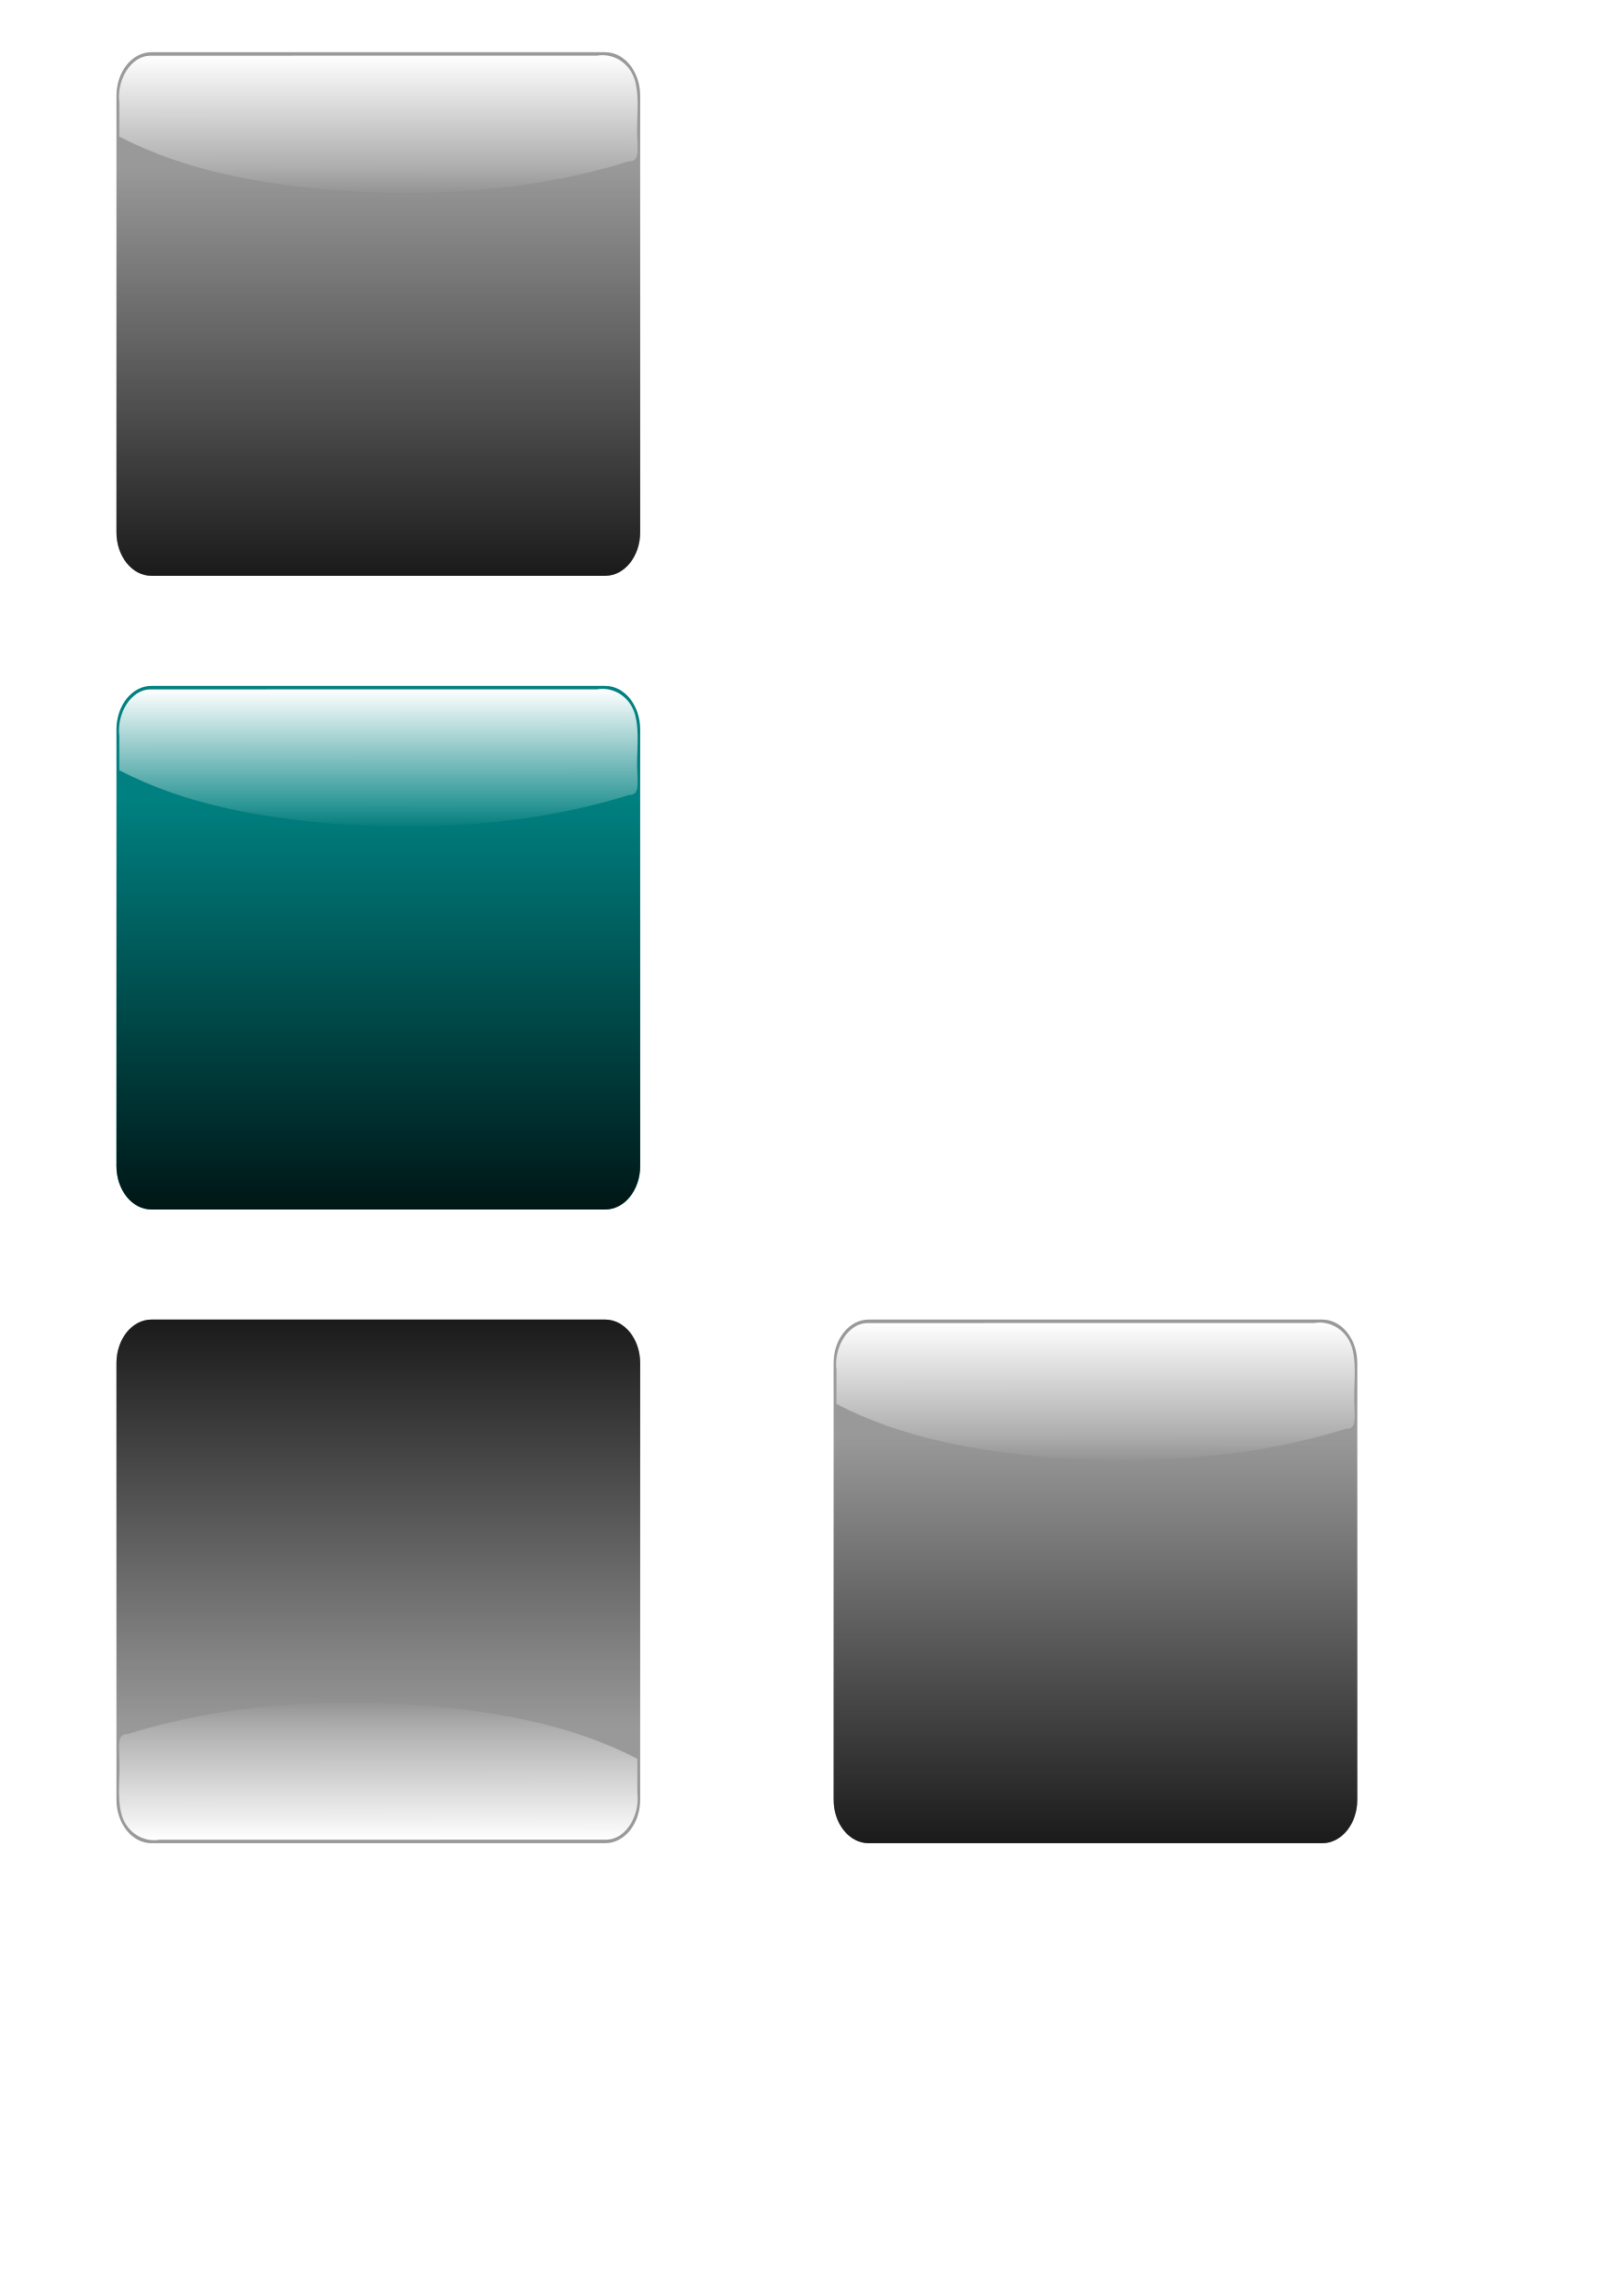
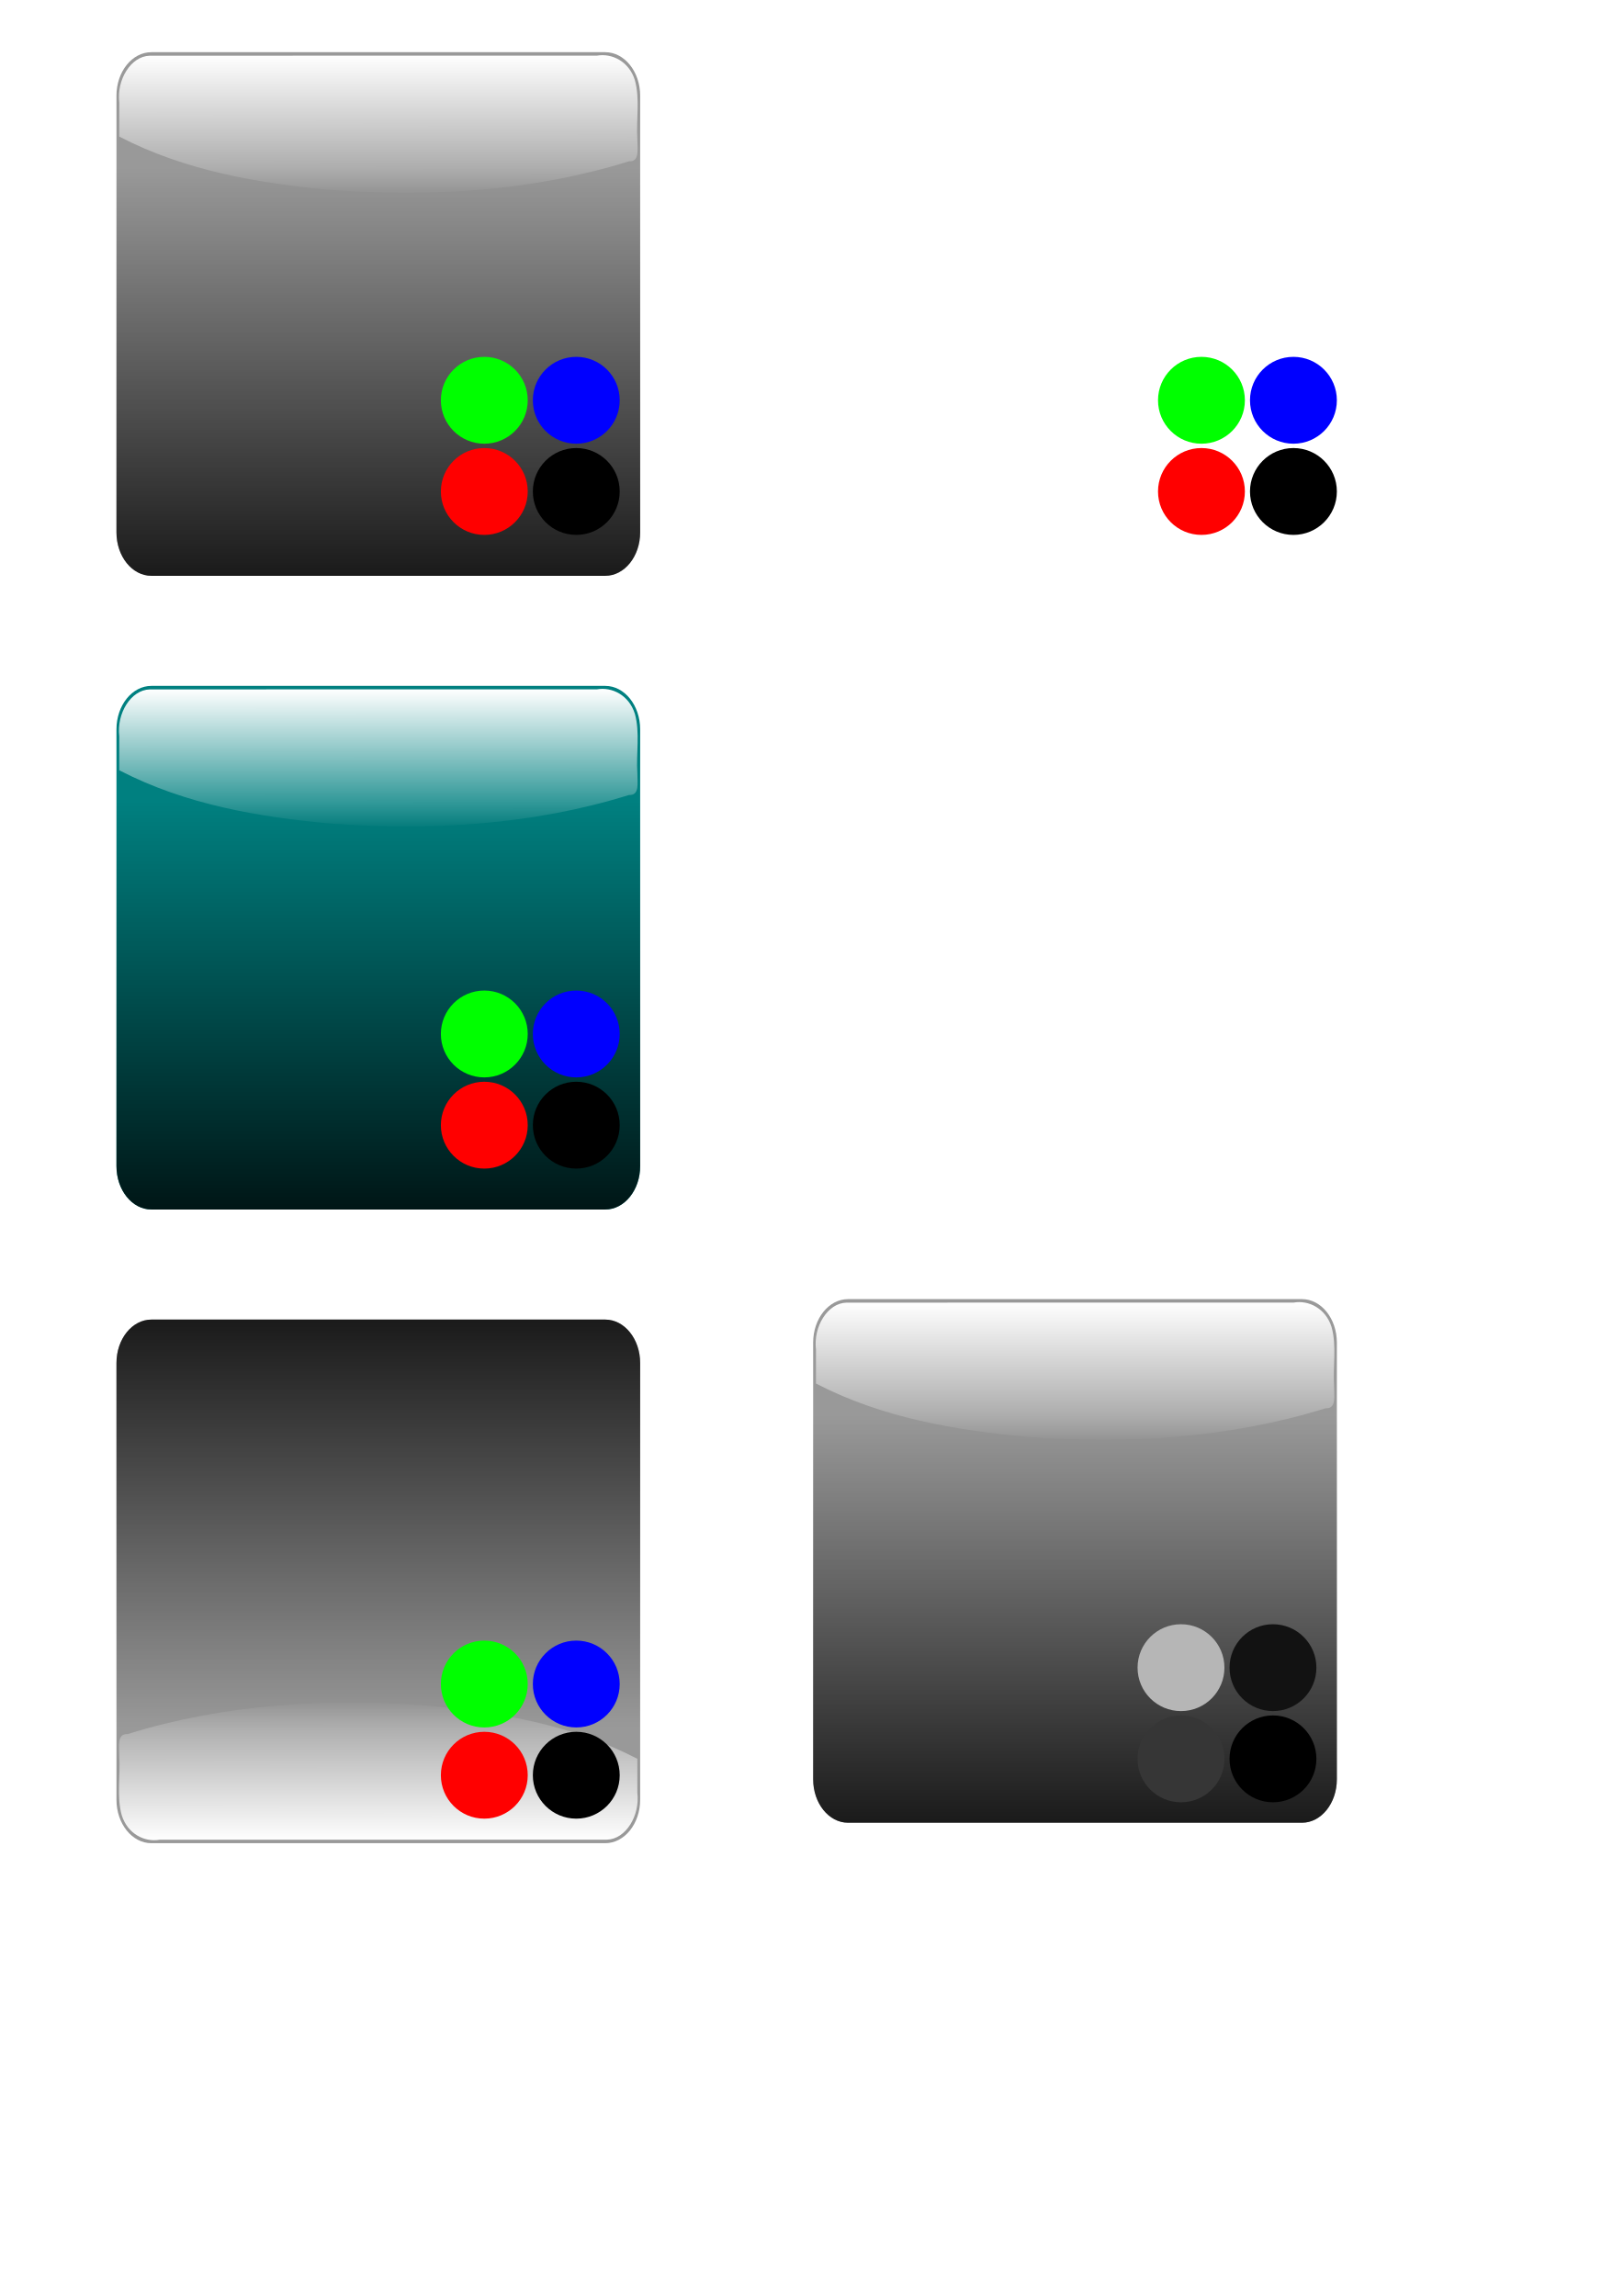
<svg xmlns="http://www.w3.org/2000/svg" xmlns:xlink="http://www.w3.org/1999/xlink" width="210mm" height="297mm" id="svg2996" version="1.1">
  <defs id="defs2998">
    <linearGradient xlink:href="#linearGradient4212" id="linearGradient4222" gradientUnits="userSpaceOnUse" x1="273.235" y1="284.341" x2="273.25" y2="365.469" gradientTransform="matrix(0.6830918,0,0,0.8504264,-7.112686,84.2017)" />
    <linearGradient id="linearGradient4212">
      <stop style="stop-color:#ffffff;stop-opacity:1;" offset="0" id="stop4214" />
      <stop style="stop-color:#ffffff;stop-opacity:0;" offset="1" id="stop4216" />
    </linearGradient>
    <linearGradient xlink:href="#linearGradient4196" id="linearGradient4228" gradientUnits="userSpaceOnUse" x1="273.246" y1="632.139" x2="273.246" y2="349.296" gradientTransform="matrix(0.6830918,0,0,0.8504264,-7.112686,84.2017)" />
    <linearGradient id="linearGradient4196">
      <stop style="stop-color:#000000;stop-opacity:1;" offset="0" id="stop4198" />
      <stop style="stop-color:#000000;stop-opacity:0;" offset="1" id="stop4200" />
    </linearGradient>
    <linearGradient xlink:href="#linearGradient4212-4" id="linearGradient4222-7" gradientUnits="userSpaceOnUse" x1="273.235" y1="284.341" x2="273.25" y2="365.469" gradientTransform="matrix(0.6830918,0,0,0.8504264,-9.806719,-214.8354)" />
    <linearGradient id="linearGradient4212-4">
      <stop style="stop-color:#ffffff;stop-opacity:1;" offset="0" id="stop4214-0" />
      <stop style="stop-color:#ffffff;stop-opacity:0;" offset="1" id="stop4216-9" />
    </linearGradient>
    <linearGradient xlink:href="#linearGradient4196-8" id="linearGradient4228-4" gradientUnits="userSpaceOnUse" x1="273.246" y1="632.139" x2="273.246" y2="349.296" gradientTransform="matrix(0.6830918,0,0,0.8504264,-9.806719,-214.8354)" />
    <linearGradient id="linearGradient4196-8">
      <stop style="stop-color:#000000;stop-opacity:1;" offset="0" id="stop4198-8" />
      <stop style="stop-color:#000000;stop-opacity:0;" offset="1" id="stop4200-2" />
    </linearGradient>
    <linearGradient xlink:href="#linearGradient4196" id="linearGradient3119" gradientUnits="userSpaceOnUse" gradientTransform="matrix(0.6830918,0,0,0.8504264,-7.112686,84.2017)" x1="273.246" y1="632.139" x2="273.246" y2="349.296" />
    <linearGradient xlink:href="#linearGradient4212" id="linearGradient3121" gradientUnits="userSpaceOnUse" gradientTransform="matrix(0.6830918,0,0,0.8504264,-7.112686,84.2017)" x1="273.235" y1="284.341" x2="273.25" y2="365.469" />
    <linearGradient id="linearGradient4212-0">
      <stop style="stop-color:#ffffff;stop-opacity:1;" offset="0" id="stop4214-9" />
      <stop style="stop-color:#ffffff;stop-opacity:0;" offset="1" id="stop4216-4" />
    </linearGradient>
    <linearGradient id="linearGradient4196-82">
      <stop style="stop-color:#000000;stop-opacity:1;" offset="0" id="stop4198-4" />
      <stop style="stop-color:#000000;stop-opacity:0;" offset="1" id="stop4200-5" />
    </linearGradient>
    <linearGradient xlink:href="#linearGradient4196-82" id="linearGradient3063" gradientUnits="userSpaceOnUse" gradientTransform="matrix(0.8032333,0,0,0.9999985,338.6018,89.8843)" x1="273.246" y1="632.139" x2="273.246" y2="349.296" />
    <linearGradient xlink:href="#linearGradient4212-0" id="linearGradient3065" gradientUnits="userSpaceOnUse" gradientTransform="matrix(0.8032333,0,0,0.9999985,338.6018,89.8843)" x1="273.235" y1="284.341" x2="273.25" y2="365.469" />
    <linearGradient xlink:href="#linearGradient4196-82" id="linearGradient3095" gradientUnits="userSpaceOnUse" gradientTransform="matrix(0.8032333,0,0,0.9999985,338.6018,89.8843)" x1="273.246" y1="632.139" x2="273.246" y2="349.296" />
    <linearGradient xlink:href="#linearGradient4212-0" id="linearGradient3097" gradientUnits="userSpaceOnUse" gradientTransform="matrix(0.8032333,0,0,0.9999985,338.6018,89.8843)" x1="273.235" y1="284.341" x2="273.25" y2="365.469" />
    <linearGradient y2="26.9" x2="214.626" y1="4.562" x1="214.626" gradientUnits="userSpaceOnUse" id="linearGradient4930-7">
      <stop id="stop4932-4" style="stop-color:#DCDCDC" offset="0" />
      <stop id="stop4934-0" style="stop-color:#0A0A0A" offset="1" />
    </linearGradient>
    <linearGradient xlink:href="#linearGradient4196-82" id="linearGradient3926" gradientUnits="userSpaceOnUse" gradientTransform="matrix(0.8032333,0,0,0.9999985,338.6018,89.8843)" x1="273.246" y1="632.139" x2="273.246" y2="349.296" />
    <linearGradient xlink:href="#linearGradient4212-0" id="linearGradient3928" gradientUnits="userSpaceOnUse" gradientTransform="matrix(0.8032333,0,0,0.9999985,338.6018,89.8843)" x1="273.235" y1="284.341" x2="273.25" y2="365.469" />
    <linearGradient xlink:href="#linearGradient4212-0" id="linearGradient3931" gradientUnits="userSpaceOnUse" gradientTransform="matrix(-0.6830918,0,0,-0.8504264,722.1402,521.8698)" x1="273.235" y1="284.341" x2="273.25" y2="365.469" />
    <linearGradient xlink:href="#linearGradient4196-82" id="linearGradient3934" gradientUnits="userSpaceOnUse" gradientTransform="matrix(0.6830918,0,0,0.8504264,-722.1402,-521.8698)" x1="273.246" y1="632.139" x2="273.246" y2="349.296" />
    <linearGradient xlink:href="#linearGradient4196-7" id="linearGradient3089" gradientUnits="userSpaceOnUse" gradientTransform="matrix(0.8032333,0,0,0.9999985,276.6987,195.4488)" x1="273.246" y1="632.139" x2="273.246" y2="349.296" />
    <linearGradient id="linearGradient4196-7">
      <stop style="stop-color:#000000;stop-opacity:1;" offset="0" id="stop4198-1" />
      <stop style="stop-color:#000000;stop-opacity:0;" offset="1" id="stop4200-1" />
    </linearGradient>
    <linearGradient y2="365.469" x2="273.25" y1="284.341" x1="273.235" gradientTransform="matrix(0.8032333,0,0,0.9999985,276.6987,195.4488)" gradientUnits="userSpaceOnUse" id="linearGradient3067" xlink:href="#linearGradient4212-2" />
    <linearGradient id="linearGradient4212-2">
      <stop style="stop-color:#ffffff;stop-opacity:1;" offset="0" id="stop4214-45" />
      <stop style="stop-color:#ffffff;stop-opacity:0;" offset="1" id="stop4216-5" />
    </linearGradient>
    <linearGradient y2="365.469" x2="273.25" y1="284.341" x1="273.235" gradientTransform="matrix(0.8032333,0,0,0.9999985,276.6987,195.4488)" gradientUnits="userSpaceOnUse" id="linearGradient3077" xlink:href="#linearGradient4212-2" />
    <linearGradient y2="26.9" x2="214.626" y1="4.562" x1="214.626" gradientUnits="userSpaceOnUse" id="linearGradient4930-7-7">
      <stop id="stop4932-4-4" style="stop-color:#DCDCDC" offset="0" />
      <stop id="stop4934-0-0" style="stop-color:#0A0A0A" offset="1" />
    </linearGradient>
    <linearGradient y2="26.9" x2="214.626" y1="4.562" x1="214.626" gradientUnits="userSpaceOnUse" id="linearGradient4930-7-4">
      <stop id="stop4932-4-5" style="stop-color:#DCDCDC" offset="0" />
      <stop id="stop4934-0-5" style="stop-color:#0A0A0A" offset="1" />
    </linearGradient>
    <linearGradient y2="26.9" x2="214.626" y1="4.562" x1="214.626" gradientUnits="userSpaceOnUse" id="linearGradient4930-7-4-2">
      <stop id="stop4932-4-5-7" style="stop-color:#DCDCDC" offset="0" />
      <stop id="stop4934-0-5-6" style="stop-color:#0A0A0A" offset="1" />
    </linearGradient>
    <linearGradient y2="26.9" x2="214.626" y1="4.562" x1="214.626" gradientUnits="userSpaceOnUse" id="linearGradient4930-7-4-21">
      <stop id="stop4932-4-5-6" style="stop-color:#DCDCDC" offset="0" />
      <stop id="stop4934-0-5-8" style="stop-color:#0A0A0A" offset="1" />
    </linearGradient>
    <linearGradient y2="26.9" x2="214.626" y1="4.562" x1="214.626" gradientUnits="userSpaceOnUse" id="linearGradient4930-7-4-9">
      <stop id="stop4932-4-5-2" style="stop-color:#DCDCDC" offset="0" />
      <stop id="stop4934-0-5-7" style="stop-color:#0A0A0A" offset="1" />
    </linearGradient>
    <linearGradient y2="26.9" x2="214.626" y1="4.562" x1="214.626" gradientUnits="userSpaceOnUse" id="linearGradient4930-7-4-3">
      <stop id="stop4932-4-5-4" style="stop-color:#DCDCDC" offset="0" />
      <stop id="stop4934-0-5-1" style="stop-color:#0A0A0A" offset="1" />
    </linearGradient>
    <linearGradient y2="26.9" x2="214.626" y1="4.562" x1="214.626" gradientUnits="userSpaceOnUse" id="linearGradient4930-7-4-3-7">
      <stop id="stop4932-4-5-4-5" style="stop-color:#DCDCDC" offset="0" />
      <stop id="stop4934-0-5-1-5" style="stop-color:#0A0A0A" offset="1" />
    </linearGradient>
    <linearGradient y2="26.9" x2="214.626" y1="4.562" x1="214.626" gradientUnits="userSpaceOnUse" id="linearGradient4930-7-4-9-0">
      <stop id="stop4932-4-5-2-9" style="stop-color:#DCDCDC" offset="0" />
      <stop id="stop4934-0-5-7-2" style="stop-color:#0A0A0A" offset="1" />
    </linearGradient>
    <linearGradient y2="26.9" x2="214.626" y1="4.562" x1="214.626" gradientUnits="userSpaceOnUse" id="linearGradient4930-7-4-21-2">
      <stop id="stop4932-4-5-6-4" style="stop-color:#DCDCDC" offset="0" />
      <stop id="stop4934-0-5-8-5" style="stop-color:#0A0A0A" offset="1" />
    </linearGradient>
    <linearGradient y2="26.9" x2="214.626" y1="4.562" x1="214.626" gradientUnits="userSpaceOnUse" id="linearGradient4930-7-4-2-4">
      <stop id="stop4932-4-5-7-4" style="stop-color:#DCDCDC" offset="0" />
      <stop id="stop4934-0-5-6-0" style="stop-color:#0A0A0A" offset="1" />
    </linearGradient>
    <linearGradient y2="26.9" x2="214.626" y1="4.562" x1="214.626" gradientUnits="userSpaceOnUse" id="linearGradient4930-7-4-1">
      <stop id="stop4932-4-5-5" style="stop-color:#DCDCDC" offset="0" />
      <stop id="stop4934-0-5-9" style="stop-color:#0A0A0A" offset="1" />
    </linearGradient>
    <linearGradient xlink:href="#linearGradient4196-7-8" id="linearGradient3089-0" gradientUnits="userSpaceOnUse" gradientTransform="matrix(0.8032333,0,0,0.9999985,276.6987,195.4488)" x1="273.246" y1="632.139" x2="273.246" y2="349.296" />
    <linearGradient id="linearGradient4196-7-8">
      <stop style="stop-color:#000000;stop-opacity:1;" offset="0" id="stop4198-1-3" />
      <stop style="stop-color:#000000;stop-opacity:0;" offset="1" id="stop4200-1-8" />
    </linearGradient>
    <linearGradient y2="365.469" x2="273.25" y1="284.341" x1="273.235" gradientTransform="matrix(0.8032333,0,0,0.9999985,276.6987,195.4488)" gradientUnits="userSpaceOnUse" id="linearGradient3077-7" xlink:href="#linearGradient4212-2-2" />
    <linearGradient id="linearGradient4212-2-2">
      <stop style="stop-color:#ffffff;stop-opacity:1;" offset="0" id="stop4214-45-6" />
      <stop style="stop-color:#ffffff;stop-opacity:0;" offset="1" id="stop4216-5-9" />
    </linearGradient>
    <linearGradient xlink:href="#linearGradient4196-82-8" id="linearGradient3095-3" gradientUnits="userSpaceOnUse" gradientTransform="matrix(0.8032333,0,0,0.9999985,338.6018,89.8843)" x1="273.246" y1="632.139" x2="273.246" y2="349.296" />
    <linearGradient id="linearGradient4196-82-8">
      <stop style="stop-color:#000000;stop-opacity:1;" offset="0" id="stop4198-4-1" />
      <stop style="stop-color:#000000;stop-opacity:0;" offset="1" id="stop4200-5-0" />
    </linearGradient>
    <linearGradient xlink:href="#linearGradient4212-0-3" id="linearGradient3097-3" gradientUnits="userSpaceOnUse" gradientTransform="matrix(0.8032333,0,0,0.9999985,338.6018,89.8843)" x1="273.235" y1="284.341" x2="273.25" y2="365.469" />
    <linearGradient id="linearGradient4212-0-3">
      <stop style="stop-color:#ffffff;stop-opacity:1;" offset="0" id="stop4214-9-8" />
      <stop style="stop-color:#ffffff;stop-opacity:0;" offset="1" id="stop4216-4-4" />
    </linearGradient>
    <linearGradient xlink:href="#linearGradient4196-82-8" id="linearGradient3063-8" gradientUnits="userSpaceOnUse" gradientTransform="matrix(0.8032333,0,0,0.9999985,338.6018,89.8843)" x1="273.246" y1="632.139" x2="273.246" y2="349.296" />
    <linearGradient xlink:href="#linearGradient4212-0-3" id="linearGradient3065-0" gradientUnits="userSpaceOnUse" gradientTransform="matrix(0.8032333,0,0,0.9999985,338.6018,89.8843)" x1="273.235" y1="284.341" x2="273.25" y2="365.469" />
    <linearGradient id="linearGradient3297">
      <stop style="stop-color:#ffffff;stop-opacity:1;" offset="0" id="stop3299" />
      <stop style="stop-color:#ffffff;stop-opacity:0;" offset="1" id="stop3301" />
    </linearGradient>
    <linearGradient xlink:href="#linearGradient4196-5" id="linearGradient3119-1" gradientUnits="userSpaceOnUse" gradientTransform="matrix(0.6830918,0,0,0.8504264,-7.112686,84.2017)" x1="273.246" y1="632.139" x2="273.246" y2="349.296" />
    <linearGradient id="linearGradient4196-5">
      <stop style="stop-color:#000000;stop-opacity:1;" offset="0" id="stop4198-41" />
      <stop style="stop-color:#000000;stop-opacity:0;" offset="1" id="stop4200-3" />
    </linearGradient>
    <linearGradient xlink:href="#linearGradient4212-3" id="linearGradient3121-7" gradientUnits="userSpaceOnUse" gradientTransform="matrix(0.6830918,0,0,0.8504264,-7.112686,84.2017)" x1="273.235" y1="284.341" x2="273.25" y2="365.469" />
    <linearGradient id="linearGradient4212-3">
      <stop style="stop-color:#ffffff;stop-opacity:1;" offset="0" id="stop4214-5" />
      <stop style="stop-color:#ffffff;stop-opacity:0;" offset="1" id="stop4216-8" />
    </linearGradient>
    <linearGradient y2="365.469" x2="273.25" y1="284.341" x1="273.235" gradientTransform="matrix(0.6830918,0,0,0.8504264,-7.112686,84.2017)" gradientUnits="userSpaceOnUse" id="linearGradient3348" xlink:href="#linearGradient4212-3" />
    <linearGradient xlink:href="#linearGradient4196-82-0" id="linearGradient3063-1" gradientUnits="userSpaceOnUse" gradientTransform="matrix(0.8032333,0,0,0.9999985,338.6018,89.8843)" x1="273.246" y1="632.139" x2="273.246" y2="349.296" />
    <linearGradient id="linearGradient4196-82-0">
      <stop style="stop-color:#000000;stop-opacity:1;" offset="0" id="stop4198-4-7" />
      <stop style="stop-color:#000000;stop-opacity:0;" offset="1" id="stop4200-5-2" />
    </linearGradient>
    <linearGradient xlink:href="#linearGradient4212-0-8" id="linearGradient3065-5" gradientUnits="userSpaceOnUse" gradientTransform="matrix(0.8032333,0,0,0.9999985,338.6018,89.8843)" x1="273.235" y1="284.341" x2="273.25" y2="365.469" />
    <linearGradient id="linearGradient4212-0-8">
      <stop style="stop-color:#ffffff;stop-opacity:1;" offset="0" id="stop4214-9-85" />
      <stop style="stop-color:#ffffff;stop-opacity:0;" offset="1" id="stop4216-4-2" />
    </linearGradient>
    <linearGradient y2="365.469" x2="273.25" y1="284.341" x1="273.235" gradientTransform="matrix(0.8032333,0,0,0.9999985,338.6018,89.8843)" gradientUnits="userSpaceOnUse" id="linearGradient4533" xlink:href="#linearGradient4212-0-8" />
    <linearGradient xlink:href="#linearGradient4212-0-8" id="linearGradient4567" gradientUnits="userSpaceOnUse" gradientTransform="matrix(0.6830918,0,0,0.8504264,386.9609,50.76342)" x1="273.235" y1="284.341" x2="273.25" y2="365.469" />
    <linearGradient xlink:href="#linearGradient4196-82-0" id="linearGradient4570" gradientUnits="userSpaceOnUse" gradientTransform="matrix(0.6830918,0,0,0.8504264,386.9609,50.76342)" x1="273.246" y1="632.139" x2="273.246" y2="349.296" />
    <linearGradient y2="26.9" x2="214.626" y1="4.562" x1="214.626" gradientUnits="userSpaceOnUse" id="linearGradient4930-7-4-3-74">
      <stop id="stop4932-4-5-4-0" style="stop-color:#DCDCDC" offset="0" />
      <stop id="stop4934-0-5-1-9" style="stop-color:#0A0A0A" offset="1" />
    </linearGradient>
    <linearGradient y2="26.9" x2="214.626" y1="4.562" x1="214.626" gradientUnits="userSpaceOnUse" id="linearGradient4930-7-45">
      <stop id="stop4932-4-51" style="stop-color:#DCDCDC" offset="0" />
      <stop id="stop4934-0-7" style="stop-color:#0A0A0A" offset="1" />
    </linearGradient>
    <linearGradient xlink:href="#linearGradient4930-7-45-1" id="linearGradient6486" gradientUnits="userSpaceOnUse" x1="-24559.734" y1="-186.067" x2="-24530.305" y2="-156.136" />
    <linearGradient y2="26.9" x2="214.626" y1="4.562" x1="214.626" gradientUnits="userSpaceOnUse" id="linearGradient4930-7-45-1">
      <stop id="stop4932-4-51-1" style="stop-color:#DCDCDC" offset="0" />
      <stop id="stop4934-0-7-5" style="stop-color:#0A0A0A" offset="1" />
    </linearGradient>
    <linearGradient xlink:href="#linearGradient4930-7-45-1-7" id="linearGradient6486-2" gradientUnits="userSpaceOnUse" x1="-24559.734" y1="-186.067" x2="-24530.305" y2="-156.136" />
    <linearGradient y2="26.9" x2="214.626" y1="4.562" x1="214.626" gradientUnits="userSpaceOnUse" id="linearGradient4930-7-45-1-7">
      <stop id="stop4932-4-51-1-6" style="stop-color:#DCDCDC" offset="0" />
      <stop id="stop4934-0-7-5-1" style="stop-color:#0A0A0A" offset="1" />
    </linearGradient>
    <linearGradient xlink:href="#linearGradient4930-7-45-1-6" id="linearGradient6486-21" gradientUnits="userSpaceOnUse" x1="-24559.734" y1="-186.067" x2="-24530.305" y2="-156.136" />
    <linearGradient y2="26.9" x2="214.626" y1="4.562" x1="214.626" gradientUnits="userSpaceOnUse" id="linearGradient4930-7-45-1-6">
      <stop id="stop4932-4-51-1-8" style="stop-color:#DCDCDC" offset="0" />
      <stop id="stop4934-0-7-5-5" style="stop-color:#0A0A0A" offset="1" />
    </linearGradient>
    <linearGradient xlink:href="#linearGradient4930-7-45-1-2" id="linearGradient6486-9" gradientUnits="userSpaceOnUse" x1="-24559.734" y1="-186.067" x2="-24530.305" y2="-156.136" />
    <linearGradient y2="26.9" x2="214.626" y1="4.562" x1="214.626" gradientUnits="userSpaceOnUse" id="linearGradient4930-7-45-1-2">
      <stop id="stop4932-4-51-1-7" style="stop-color:#DCDCDC" offset="0" />
      <stop id="stop4934-0-7-5-9" style="stop-color:#0A0A0A" offset="1" />
    </linearGradient>
    <linearGradient xlink:href="#linearGradient4930-7-45-1-4" id="linearGradient6486-3" gradientUnits="userSpaceOnUse" x1="-24559.734" y1="-186.067" x2="-24530.305" y2="-156.136" />
    <linearGradient y2="26.9" x2="214.626" y1="4.562" x1="214.626" gradientUnits="userSpaceOnUse" id="linearGradient4930-7-45-1-4">
      <stop id="stop4932-4-51-1-1" style="stop-color:#DCDCDC" offset="0" />
      <stop id="stop4934-0-7-5-13" style="stop-color:#0A0A0A" offset="1" />
    </linearGradient>
+     <filter id="filter3361" x="0" y="0" width="1" height="1" color-interpolation-filters="sRGB">
+       <feColorMatrix id="feColorMatrix3363" type="saturate" values="0" />
+     </filter>
  </defs>
  <g id="layer1">
    <g id="g3105" transform="translate(5.388045,10.77614)">
      <rect ry="21.261" rx="17.077" y="324.554" x="51.54" height="256" width="256" id="rect4190" style="fill:#008080;fill-opacity:1;stroke:none" />
      <rect style="fill:url(#linearGradient3119);fill-opacity:1;stroke:none" id="rect4194" width="256" height="256" x="51.54" y="324.554" rx="17.077" ry="21.261" />
      <path id="path4206" d="m 67.814,326.281 c -9.231,0.206 -16.268,11.781 -14.9,22.935 0,5.537 0,11.073 0,16.61 32.626,16.895 68.249,22.834 103.357,26.05 48.762,3.545 98.31,0.815 145.778,-13.963 5.381,0.266 4.101,-5.872 4.121,-10.732 -0.628,-9.596 1.367,-19.747 -1.217,-28.968 -2.847,-9.11 -11.164,-13.289 -18.593,-11.959 -72.849,0.018 -145.699,-0.035 -218.547,0.026 z" style="fill:url(#linearGradient3121);fill-opacity:1;stroke:none" />
    </g>
    <g id="g3058" transform="matrix(0.8504277,0,0,0.8504277,-289.681,-291.2755)">
      <rect ry="25" rx="20.081" y="372.51" x="407.57" height="301.025" width="301.025" id="rect4190-5" style="fill:#999999;fill-opacity:1;stroke:none" />
      <rect style="fill:url(#linearGradient3063);fill-opacity:1;stroke:none" id="rect4194-1" width="301.025" height="301.025" x="407.57" y="372.51" rx="20.081" ry="25" />
      <path id="path4206-7" d="m 426.706,374.54 c -10.855,0.243 -19.129,13.853 -17.521,26.969 0,6.51 0,13.021 0,19.531 38.364,19.867 80.252,26.85 121.536,30.632 57.339,4.168 115.601,0.958 171.417,-16.419 6.327,0.313 4.822,-6.904 4.846,-12.619 -0.739,-11.283 1.608,-23.22 -1.431,-34.062 -3.348,-10.712 -13.128,-15.626 -21.863,-14.062 -85.661,0.021 -171.324,-0.042 -256.984,0.031 z" style="fill:url(#linearGradient3065);fill-opacity:1;stroke:none" />
    </g>
    <g transform="matrix(-0.8504277,0,0,-0.8504277,659.5363,1217.936)" id="g3067">
      <rect style="fill:#999999;fill-opacity:1;stroke:none" id="rect3069" width="301.025" height="301.025" x="407.57" y="372.51" rx="20.081" ry="25" />
      <rect ry="25" rx="20.081" y="372.51" x="407.57" height="301.025" width="301.025" id="rect3071" style="fill:url(#linearGradient3095);fill-opacity:1;stroke:none" />
      <path style="fill:url(#linearGradient3097);fill-opacity:1;stroke:none" d="m 426.706,374.54 c -10.855,0.243 -19.129,13.853 -17.521,26.969 0,6.51 0,13.021 0,19.531 38.364,19.867 80.252,26.85 121.536,30.632 57.339,4.168 115.601,0.958 171.417,-16.419 6.327,0.313 4.822,-6.904 4.846,-12.619 -0.739,-11.283 1.608,-23.22 -1.431,-34.062 -3.348,-10.712 -13.128,-15.626 -21.863,-14.062 -85.661,0.021 -171.324,-0.042 -256.984,0.031 z" id="path3073" />
    </g>
    <rect style="fill:none;stroke:none" id="rect3920" width="256" height="256" x="-663.488" y="-281.517" rx="17.077" ry="21.261" transform="scale(-1,-1)" />
-     <g id="g3084" transform="matrix(0.8504277,0,0,0.8504277,113.5234,238.5759)">
+     <g id="g3084" transform="matrix(0.8504277,0,0,0.8504277,103.5234,228.5759)">
      <rect ry="25" rx="20.081" y="478.074" x="345.667" height="301.025" width="301.025" id="rect4190-5-1" style="fill:#999999;fill-opacity:1;stroke:none" />
      <rect style="fill:url(#linearGradient3089);fill-opacity:1;stroke:none" id="rect4194-2" width="301.025" height="301.025" x="345.667" y="478.074" rx="20.081" ry="25" />
      <path id="path4206-7-7" d="m 364.803,480.105 c -10.855,0.243 -19.129,13.853 -17.521,26.969 0,6.51 0,13.021 0,19.531 38.364,19.867 80.252,26.85 121.536,30.632 57.339,4.168 115.601,0.958 171.417,-16.419 6.327,0.313 4.822,-6.904 4.846,-12.619 -0.739,-11.283 1.608,-23.22 -1.431,-34.062 -3.348,-10.712 -13.128,-15.626 -21.863,-14.062 -85.661,0.021 -171.324,-0.042 -256.984,0.031 z" style="fill:url(#linearGradient3077);fill-opacity:1;stroke:none" />
    </g>
    <flowRoot xml:space="preserve" id="flowRoot6245" style="font-size:40px;font-style:normal;font-variant:normal;font-weight:bold;font-stretch:normal;text-align:start;line-height:125%;writing-mode:lr-tb;text-anchor:start;fill:#ffff00;fill-opacity:1;display:inline;font-family:Helvetica;-inkscape-font-specification:Helvetica" transform="matrix(6.695568,0,0,6.695568,164847.28,1266.413)">
      <flowRegion id="flowRegion6247" style="fill:url(#linearGradient6486);fill-opacity:1">
        <rect id="rect6249" width="207.713" height="216.551" x="-24552.074" y="-189.494" style="fill:#ffff00;fill-opacity:1" />
      </flowRegion>
      <flowPara id="flowPara6251" style="fill:#ffff00;fill-opacity:1">=</flowPara>
    </flowRoot>
-     <flowRoot xml:space="preserve" id="flowRoot6245-4" style="font-size:40px;font-style:normal;font-variant:normal;font-weight:bold;font-stretch:normal;text-align:start;line-height:125%;writing-mode:lr-tb;text-anchor:start;fill:#1a1a1a;fill-opacity:1;display:inline;font-family:Helvetica;-inkscape-font-specification:Helvetica" transform="matrix(6.695568,0,0,6.695568,164847.28,1886.104)">
+     <flowRoot xml:space="preserve" id="flowRoot6245-4" style="font-size:40px;font-style:normal;font-variant:normal;font-weight:bold;font-stretch:normal;text-align:start;line-height:125%;writing-mode:lr-tb;text-anchor:start;fill:#1a1a1a;fill-opacity:1;display:inline;font-family:Helvetica;-inkscape-font-specification:Helvetica" transform="matrix(6.695568,0,0,6.695568,164837.28,1876.104)">
      <flowRegion id="flowRegion6247-2" style="fill:url(#linearGradient6486-2);fill-opacity:1">
        <rect id="rect6249-3" width="207.713" height="216.551" x="-24552.074" y="-189.494" style="fill:#1a1a1a;fill-opacity:1" />
      </flowRegion>
      <flowPara id="flowPara6251-2" style="fill:#1a1a1a;fill-opacity:1">=</flowPara>
    </flowRoot>
    <flowRoot xml:space="preserve" id="flowRoot6245-7" style="font-size:40px;font-style:normal;font-variant:normal;font-weight:bold;font-stretch:normal;text-align:start;line-height:125%;writing-mode:lr-tb;text-anchor:start;fill:#ffff00;fill-opacity:1;display:inline;font-family:Helvetica;-inkscape-font-specification:Helvetica" transform="matrix(6.695568,0,0,6.695568,164496.72,1900.104)">
      <flowRegion id="flowRegion6247-6" style="fill:url(#linearGradient6486-21);fill-opacity:1">
        <rect id="rect6249-1" width="207.713" height="216.551" x="-24552.074" y="-189.494" style="fill:#ffff00;fill-opacity:1" />
      </flowRegion>
      <flowPara id="flowPara6251-8" style="fill:#ffff00;fill-opacity:1">=</flowPara>
    </flowRoot>
    <flowRoot xml:space="preserve" id="flowRoot6245-5" style="font-size:40px;font-style:normal;font-variant:normal;font-weight:bold;font-stretch:normal;text-align:start;line-height:125%;writing-mode:lr-tb;text-anchor:start;fill:#ffff00;fill-opacity:1;display:inline;font-family:Helvetica;-inkscape-font-specification:Helvetica" transform="matrix(6.695568,0,0,6.695568,164496.72,1576.291)">
      <flowRegion id="flowRegion6247-4" style="fill:url(#linearGradient6486-9);fill-opacity:1">
        <rect id="rect6249-31" width="207.713" height="216.551" x="-24552.074" y="-189.494" style="fill:#ffff00;fill-opacity:1" />
      </flowRegion>
      <flowPara id="flowPara6251-23" style="fill:#ffff00;fill-opacity:1">=</flowPara>
    </flowRoot>
    <flowRoot xml:space="preserve" id="flowRoot6245-8" style="font-size:40px;font-style:normal;font-variant:normal;font-weight:bold;font-stretch:normal;text-align:start;line-height:125%;writing-mode:lr-tb;text-anchor:start;fill:#ffff00;fill-opacity:1;display:inline;font-family:Helvetica;-inkscape-font-specification:Helvetica" transform="matrix(6.695568,0,0,6.695568,164496.72,1266.478)">
      <flowRegion id="flowRegion6247-7" style="fill:url(#linearGradient6486-3);fill-opacity:1">
        <rect id="rect6249-4" width="207.713" height="216.551" x="-24552.074" y="-189.494" style="fill:#ffff00;fill-opacity:1" />
      </flowRegion>
      <flowPara id="flowPara6251-27" style="fill:#ffff00;fill-opacity:1">=</flowPara>
    </flowRoot>
+     <g transform="matrix(0.5405552,0,0,0.5405552,2173.419,36.74305)" id="g6075-8-1">
+       <path transform="translate(-1342.664,755.1553)" d="m -2200.823,112.043 c 0,21.693 -17.586,39.279 -39.279,39.279 -21.693,0 -39.279,-17.586 -39.279,-39.279 0,-21.693 17.586,-39.279 39.279,-39.279 21.693,0 39.279,17.586 39.279,39.279 z" id="path5262-8-5-2-2-7" style="fill:#00ff00;fill-opacity:1;stroke:none" />
+       <path transform="translate(-1259.492,755.1553)" d="m -2200.823,112.043 c 0,21.693 -17.586,39.279 -39.279,39.279 -21.693,0 -39.279,-17.586 -39.279,-39.279 0,-21.693 17.586,-39.279 39.279,-39.279 21.693,0 39.279,17.586 39.279,39.279 z" id="path5262-8-5-2-5-9-4" style="fill:#0000ff;fill-opacity:1;stroke:none" />
+       <g transform="translate(0,-116.1481)" id="g6071-6-0">
+         <path style="fill:#ff0000;fill-opacity:1;stroke:none" id="path5262-8-5-2-5-4-8-9" d="m -2200.823,112.043 c 0,21.693 -17.586,39.279 -39.279,39.279 -21.693,0 -39.279,-17.586 -39.279,-39.279 0,-21.693 17.586,-39.279 39.279,-39.279 21.693,0 39.279,17.586 39.279,39.279 z" transform="translate(-1342.664,953.7854)" />
+         <path style="fill:#000000;fill-opacity:1;stroke:none" id="path5262-8-5-2-5-1-9-4" d="m -2200.823,112.043 c 0,21.693 -17.586,39.279 -39.279,39.279 -21.693,0 -39.279,-17.586 -39.279,-39.279 0,-21.693 17.586,-39.279 39.279,-39.279 21.693,0 39.279,17.586 39.279,39.279 z" transform="translate(-1259.492,953.7854)" />
+       </g>
+     </g>
+     <g transform="matrix(0.5405552,0,0,0.5405552,2173.419,-273.0702)" id="g6075-8">
+       <path transform="translate(-1342.664,755.1553)" d="m -2200.823,112.043 c 0,21.693 -17.586,39.279 -39.279,39.279 -21.693,0 -39.279,-17.586 -39.279,-39.279 0,-21.693 17.586,-39.279 39.279,-39.279 21.693,0 39.279,17.586 39.279,39.279 z" id="path5262-8-5-2-2" style="fill:#00ff00;fill-opacity:1;stroke:none" />
+       <path transform="translate(-1259.492,755.1553)" d="m -2200.823,112.043 c 0,21.693 -17.586,39.279 -39.279,39.279 -21.693,0 -39.279,-17.586 -39.279,-39.279 0,-21.693 17.586,-39.279 39.279,-39.279 21.693,0 39.279,17.586 39.279,39.279 z" id="path5262-8-5-2-5-9" style="fill:#0000ff;fill-opacity:1;stroke:none" />
+       <g transform="translate(0,-116.1481)" id="g6071-6">
+         <path style="fill:#ff0000;fill-opacity:1;stroke:none" id="path5262-8-5-2-5-4-8" d="m -2200.823,112.043 c 0,21.693 -17.586,39.279 -39.279,39.279 -21.693,0 -39.279,-17.586 -39.279,-39.279 0,-21.693 17.586,-39.279 39.279,-39.279 21.693,0 39.279,17.586 39.279,39.279 z" transform="translate(-1342.664,953.7854)" />
+         <path style="fill:#000000;fill-opacity:1;stroke:none" id="path5262-8-5-2-5-1-9" d="m -2200.823,112.043 c 0,21.693 -17.586,39.279 -39.279,39.279 -21.693,0 -39.279,-17.586 -39.279,-39.279 0,-21.693 17.586,-39.279 39.279,-39.279 21.693,0 39.279,17.586 39.279,39.279 z" transform="translate(-1259.492,953.7854)" />
+       </g>
+     </g>
+     <g transform="matrix(0.5405552,0,0,0.5405552,2173.419,354.5562)" id="g6075-8-1-8">
+       <path transform="translate(-1342.664,755.1553)" d="m -2200.823,112.043 c 0,21.693 -17.586,39.279 -39.279,39.279 -21.693,0 -39.279,-17.586 -39.279,-39.279 0,-21.693 17.586,-39.279 39.279,-39.279 21.693,0 39.279,17.586 39.279,39.279 z" id="path5262-8-5-2-2-7-8" style="fill:#00ff00;fill-opacity:1;stroke:none" />
+       <path transform="translate(-1259.492,755.1553)" d="m -2200.823,112.043 c 0,21.693 -17.586,39.279 -39.279,39.279 -21.693,0 -39.279,-17.586 -39.279,-39.279 0,-21.693 17.586,-39.279 39.279,-39.279 21.693,0 39.279,17.586 39.279,39.279 z" id="path5262-8-5-2-5-9-4-2" style="fill:#0000ff;fill-opacity:1;stroke:none" />
+       <g transform="translate(0,-116.1481)" id="g6071-6-0-4">
+         <path style="fill:#ff0000;fill-opacity:1;stroke:none" id="path5262-8-5-2-5-4-8-9-5" d="m -2200.823,112.043 c 0,21.693 -17.586,39.279 -39.279,39.279 -21.693,0 -39.279,-17.586 -39.279,-39.279 0,-21.693 17.586,-39.279 39.279,-39.279 21.693,0 39.279,17.586 39.279,39.279 z" transform="translate(-1342.664,953.7854)" />
+         <path style="fill:#000000;fill-opacity:1;stroke:none" id="path5262-8-5-2-5-1-9-4-5" d="m -2200.823,112.043 c 0,21.693 -17.586,39.279 -39.279,39.279 -21.693,0 -39.279,-17.586 -39.279,-39.279 0,-21.693 17.586,-39.279 39.279,-39.279 21.693,0 39.279,17.586 39.279,39.279 z" transform="translate(-1259.492,953.7854)" />
+       </g>
+     </g>
+     <g transform="matrix(0.5405552,0,0,0.5405552,2523.979,-273.0701)" id="g6075-8-17">
+       <path transform="translate(-1342.664,755.1553)" d="m -2200.823,112.043 c 0,21.693 -17.586,39.279 -39.279,39.279 -21.693,0 -39.279,-17.586 -39.279,-39.279 0,-21.693 17.586,-39.279 39.279,-39.279 21.693,0 39.279,17.586 39.279,39.279 z" id="path5262-8-5-2-2-1" style="fill:#00ff00;fill-opacity:1;stroke:none" />
+       <path transform="translate(-1259.492,755.1553)" d="m -2200.823,112.043 c 0,21.693 -17.586,39.279 -39.279,39.279 -21.693,0 -39.279,-17.586 -39.279,-39.279 0,-21.693 17.586,-39.279 39.279,-39.279 21.693,0 39.279,17.586 39.279,39.279 z" id="path5262-8-5-2-5-9-1" style="fill:#0000ff;fill-opacity:1;stroke:none" />
+       <g transform="translate(0,-116.1481)" id="g6071-6-5">
+         <path style="fill:#ff0000;fill-opacity:1;stroke:none" id="path5262-8-5-2-5-4-8-2" d="m -2200.823,112.043 c 0,21.693 -17.586,39.279 -39.279,39.279 -21.693,0 -39.279,-17.586 -39.279,-39.279 0,-21.693 17.586,-39.279 39.279,-39.279 21.693,0 39.279,17.586 39.279,39.279 z" transform="translate(-1342.664,953.7854)" />
+         <path style="fill:#000000;fill-opacity:1;stroke:none" id="path5262-8-5-2-5-1-9-7" d="m -2200.823,112.043 c 0,21.693 -17.586,39.279 -39.279,39.279 -21.693,0 -39.279,-17.586 -39.279,-39.279 0,-21.693 17.586,-39.279 39.279,-39.279 21.693,0 39.279,17.586 39.279,39.279 z" transform="translate(-1259.492,953.7854)" />
+       </g>
+     </g>
+     <g transform="matrix(0.5405552,0,0,0.5405552,2513.979,346.5562)" id="g6075-8-6" style="filter:url(#filter3361)">
+       <path transform="translate(-1342.664,755.1553)" d="m -2200.823,112.043 c 0,21.693 -17.586,39.279 -39.279,39.279 -21.693,0 -39.279,-17.586 -39.279,-39.279 0,-21.693 17.586,-39.279 39.279,-39.279 21.693,0 39.279,17.586 39.279,39.279 z" id="path5262-8-5-2-2-14" style="fill:#00ff00;fill-opacity:1;stroke:none" />
+       <path transform="translate(-1259.492,755.1553)" d="m -2200.823,112.043 c 0,21.693 -17.586,39.279 -39.279,39.279 -21.693,0 -39.279,-17.586 -39.279,-39.279 0,-21.693 17.586,-39.279 39.279,-39.279 21.693,0 39.279,17.586 39.279,39.279 z" id="path5262-8-5-2-5-9-2" style="fill:#0000ff;fill-opacity:1;stroke:none" />
+       <g transform="translate(0,-116.1481)" id="g6071-6-3">
+         <path style="fill:#ff0000;fill-opacity:1;stroke:none" id="path5262-8-5-2-5-4-8-22" d="m -2200.823,112.043 c 0,21.693 -17.586,39.279 -39.279,39.279 -21.693,0 -39.279,-17.586 -39.279,-39.279 0,-21.693 17.586,-39.279 39.279,-39.279 21.693,0 39.279,17.586 39.279,39.279 z" transform="translate(-1342.664,953.7854)" />
+         <path style="fill:#000000;fill-opacity:1;stroke:none" id="path5262-8-5-2-5-1-9-1" d="m -2200.823,112.043 c 0,21.693 -17.586,39.279 -39.279,39.279 -21.693,0 -39.279,-17.586 -39.279,-39.279 0,-21.693 17.586,-39.279 39.279,-39.279 21.693,0 39.279,17.586 39.279,39.279 z" transform="translate(-1259.492,953.7854)" />
+       </g>
+     </g>
  </g>
</svg>
